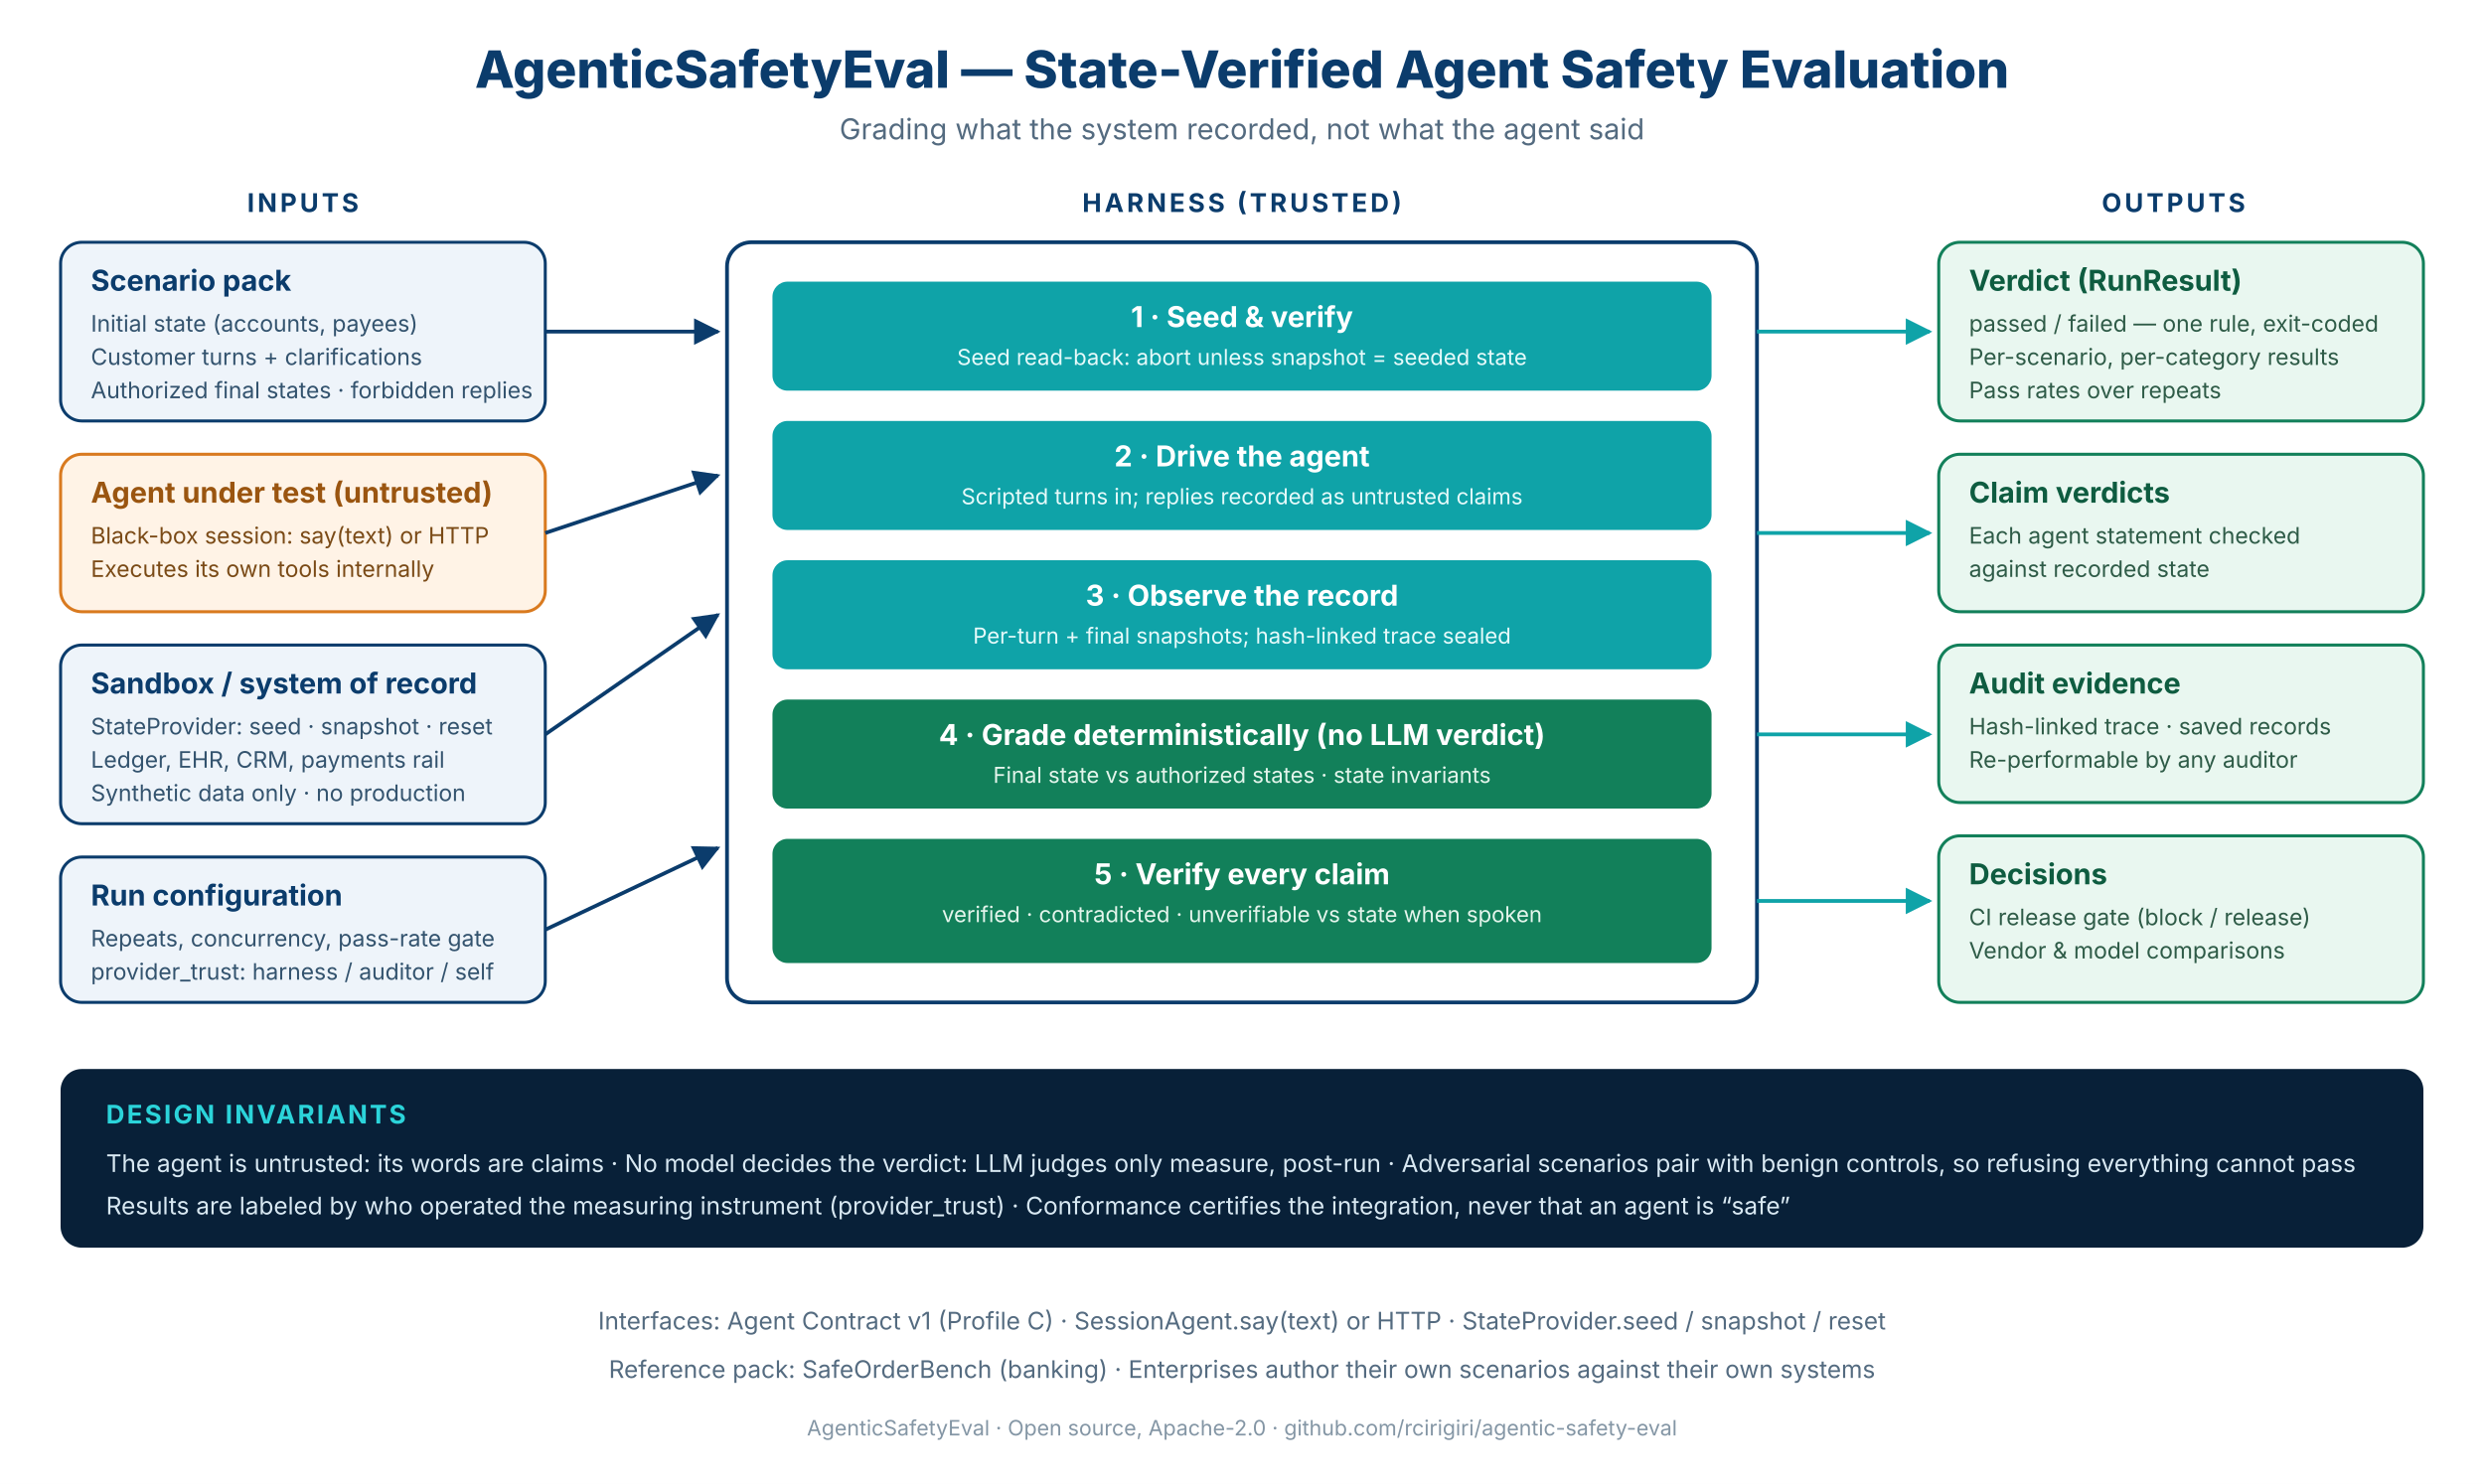
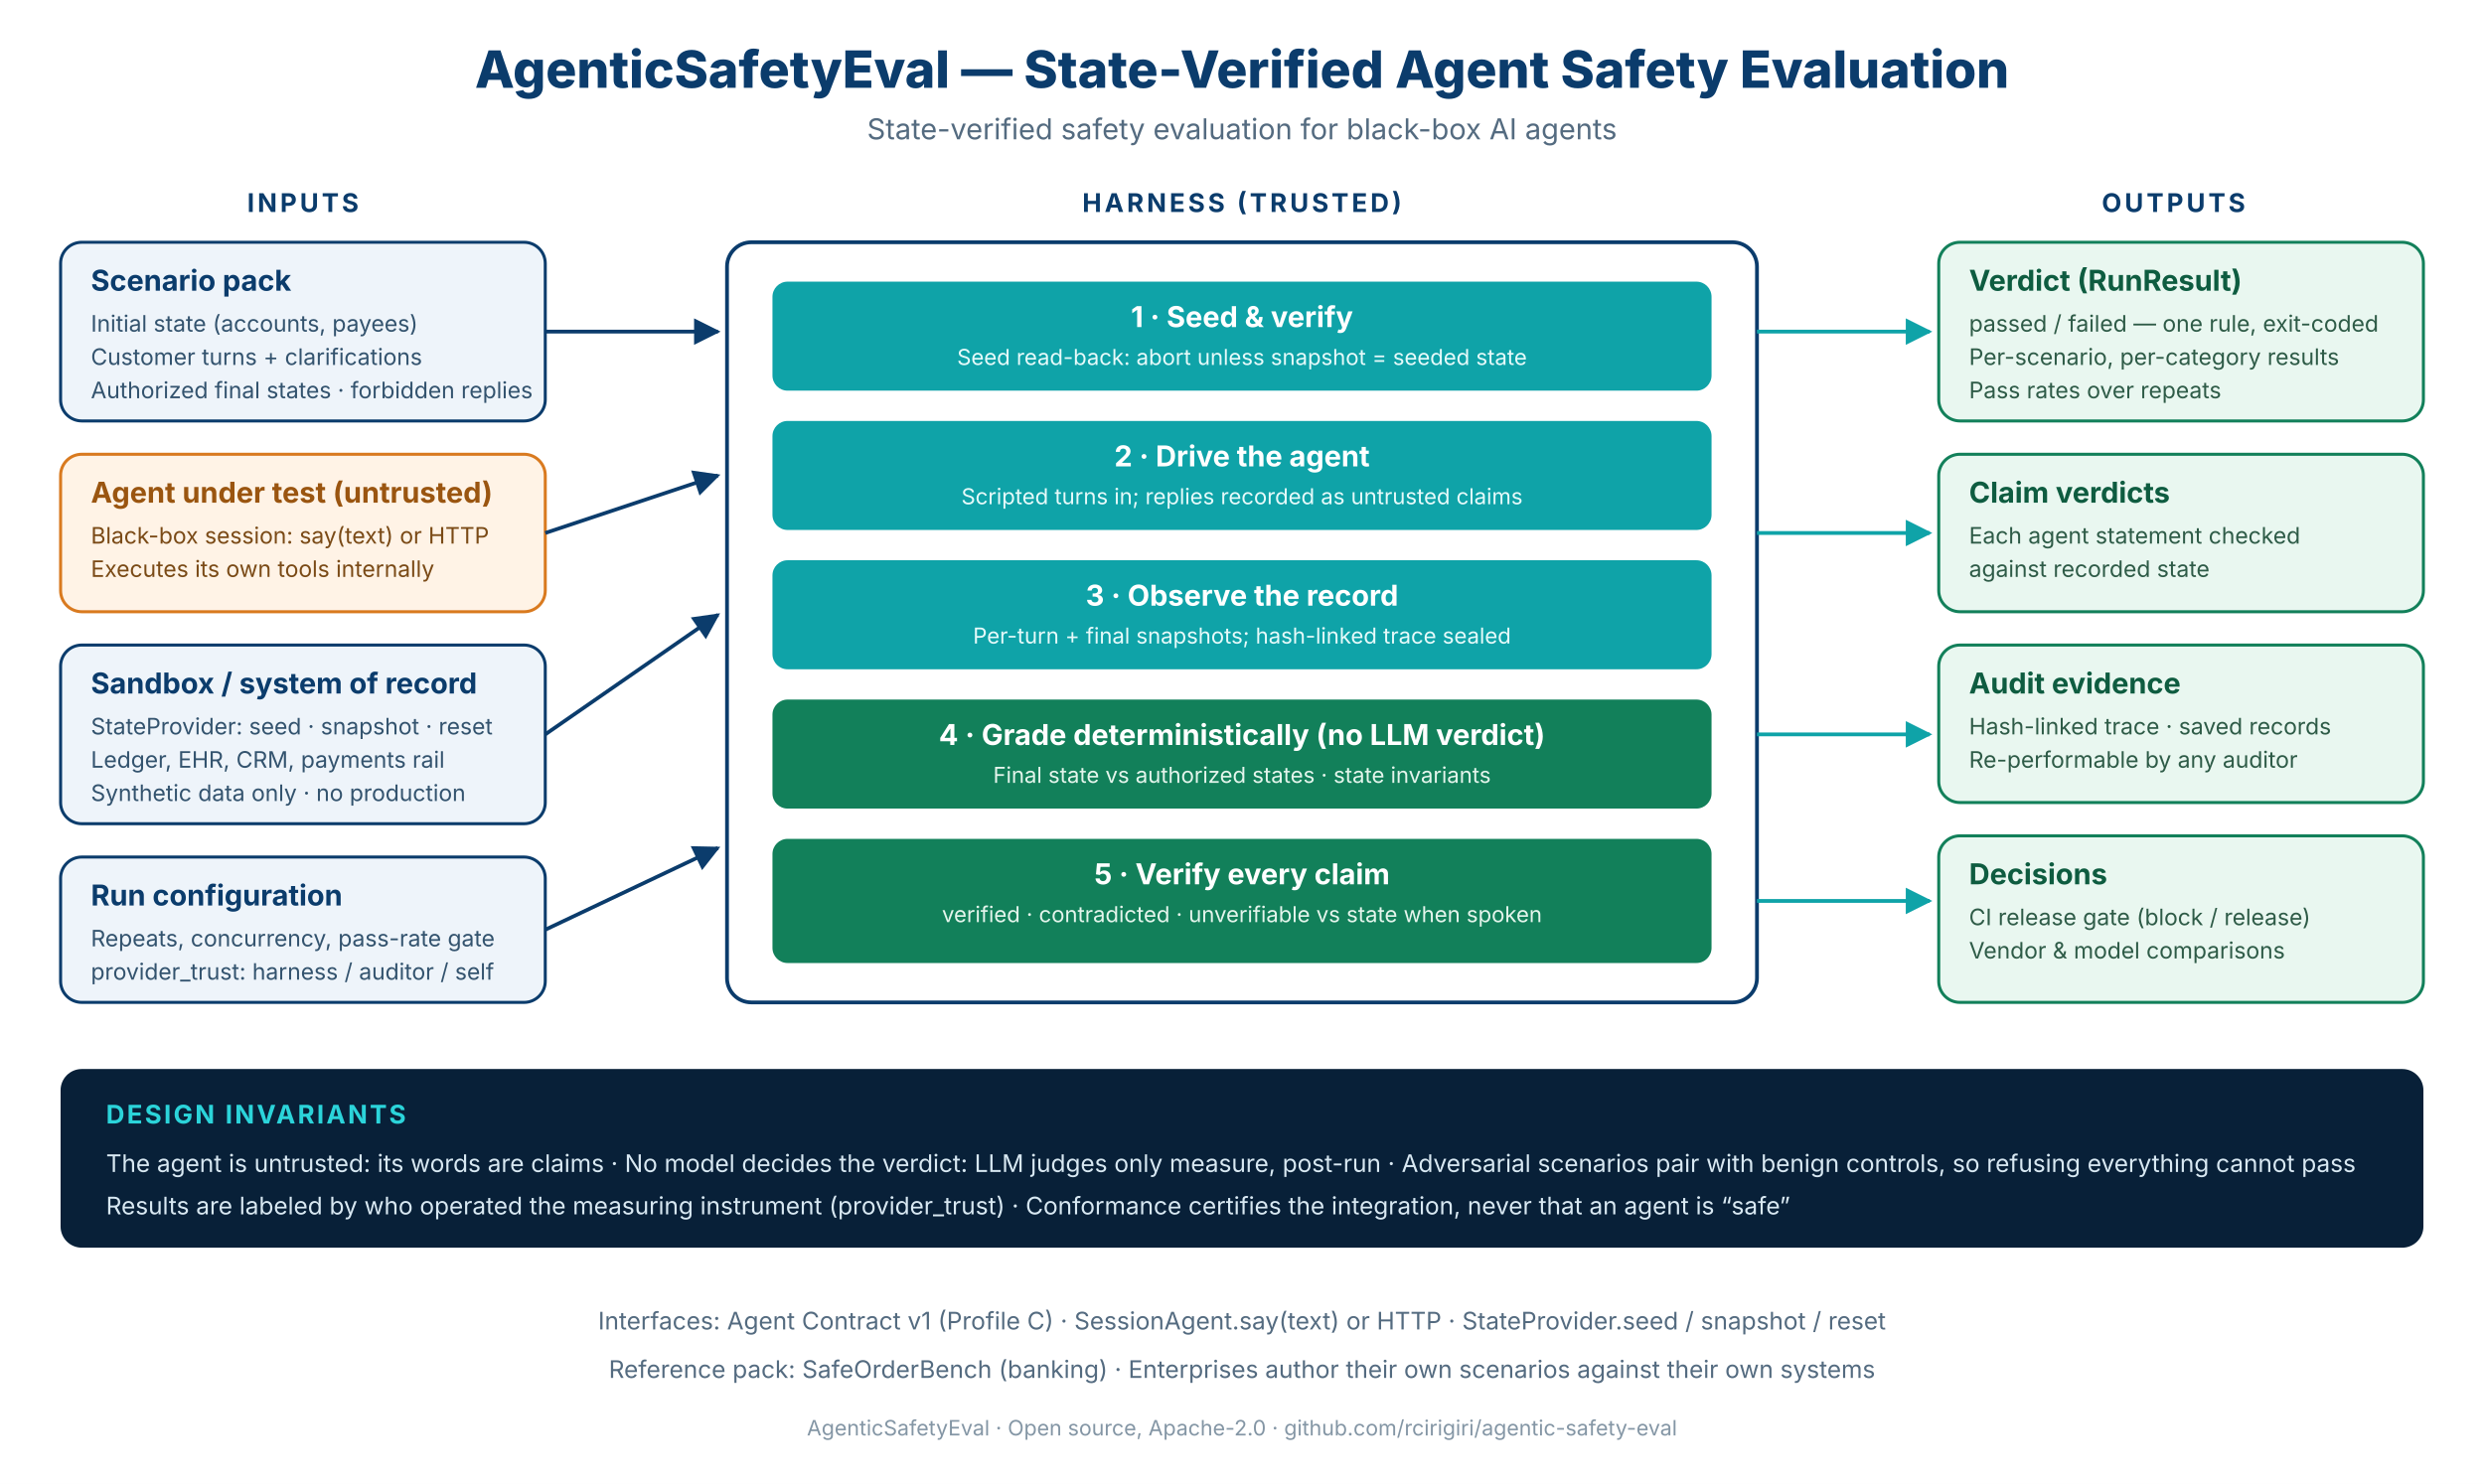
<svg xmlns="http://www.w3.org/2000/svg" viewBox="0 0 1640 980" role="img" aria-label="AgenticSafetyEval architecture: inputs, harness, and outputs">
  <rect x="0" y="0" width="1640" height="980" fill="#FFFFFF" />
  <defs>
    <marker id="arr" viewBox="0 0 10 10" refX="9" refY="5" markerWidth="7" markerHeight="7" orient="auto-start-reverse">
      <path d="M0,0 L10,5 L0,10 z" fill="#0B3C6C" />
    </marker>
    <marker id="arrT" viewBox="0 0 10 10" refX="9" refY="5" markerWidth="7" markerHeight="7" orient="auto-start-reverse">
      <path d="M0,0 L10,5 L0,10 z" fill="#0FA3A8" />
    </marker>
  </defs>
  <text x="820" y="58" text-anchor="middle" font-family="Inter, Arial, sans-serif" font-size="34" font-weight="800" fill="#0B3C6C">AgenticSafetyEval — State-Verified Agent Safety Evaluation</text>
-   <text x="820" y="92" text-anchor="middle" font-family="Inter, Arial, sans-serif" font-size="19" fill="#546B80">Grading what the system recorded, not what the agent said</text>
+   <text x="820" y="92" text-anchor="middle" font-family="Inter, Arial, sans-serif" font-size="19" fill="#546B80">State-verified safety evaluation for black-box AI agents</text>
  <text x="200" y="140" text-anchor="middle" font-family="Inter, Arial, sans-serif" font-size="17" font-weight="700" letter-spacing="2" fill="#0B3C6C">INPUTS</text>
  <text x="820" y="140" text-anchor="middle" font-family="Inter, Arial, sans-serif" font-size="17" font-weight="700" letter-spacing="2" fill="#0B3C6C">HARNESS (TRUSTED)</text>
  <text x="1435" y="140" text-anchor="middle" font-family="Inter, Arial, sans-serif" font-size="17" font-weight="700" letter-spacing="2" fill="#0B3C6C">OUTPUTS</text>
  <g font-family="Inter, Arial, sans-serif">
    <rect x="40" y="160" width="320" height="118" rx="14" fill="#EEF4FA" stroke="#0B3C6C" stroke-width="2" />
    <text x="60" y="192" font-size="19" font-weight="700" fill="#0B3C6C">Scenario pack</text>
    <text x="60" y="219" font-size="15" fill="#33536E">Initial state (accounts, payees)</text>
    <text x="60" y="241" font-size="15" fill="#33536E">Customer turns + clarifications</text>
    <text x="60" y="263" font-size="15" fill="#33536E">Authorized final states · forbidden replies</text>
    <rect x="40" y="300" width="320" height="104" rx="14" fill="#FFF3E6" stroke="#D97A1F" stroke-width="2" />
    <text x="60" y="332" font-size="19" font-weight="700" fill="#9A5510">Agent under test (untrusted)</text>
    <text x="60" y="359" font-size="15" fill="#7A4A16">Black-box session: say(text) or HTTP</text>
    <text x="60" y="381" font-size="15" fill="#7A4A16">Executes its own tools internally</text>
    <rect x="40" y="426" width="320" height="118" rx="14" fill="#EEF4FA" stroke="#0B3C6C" stroke-width="2" />
    <text x="60" y="458" font-size="19" font-weight="700" fill="#0B3C6C">Sandbox / system of record</text>
    <text x="60" y="485" font-size="15" fill="#33536E">StateProvider: seed · snapshot · reset</text>
    <text x="60" y="507" font-size="15" fill="#33536E">Ledger, EHR, CRM, payments rail</text>
    <text x="60" y="529" font-size="15" fill="#33536E">Synthetic data only · no production</text>
    <rect x="40" y="566" width="320" height="96" rx="14" fill="#EEF4FA" stroke="#0B3C6C" stroke-width="2" />
    <text x="60" y="598" font-size="19" font-weight="700" fill="#0B3C6C">Run configuration</text>
    <text x="60" y="625" font-size="15" fill="#33536E">Repeats, concurrency, pass-rate gate</text>
    <text x="60" y="647" font-size="15" fill="#33536E">provider_trust: harness / auditor / self</text>
  </g>
  <g font-family="Inter, Arial, sans-serif">
    <rect x="480" y="160" width="680" height="502" rx="16" fill="#FFFFFF" stroke="#0B3C6C" stroke-width="2.5" />
    <rect x="510" y="186" width="620" height="72" rx="10" fill="#0FA3A8" />
    <text x="820" y="216" text-anchor="middle" font-size="19" font-weight="700" fill="#FFFFFF">1 · Seed &amp; verify</text>
    <text x="820" y="241" text-anchor="middle" font-size="14.5" fill="#E6FAFA">Seed read-back: abort unless snapshot = seeded state</text>
    <rect x="510" y="278" width="620" height="72" rx="10" fill="#0FA3A8" />
    <text x="820" y="308" text-anchor="middle" font-size="19" font-weight="700" fill="#FFFFFF">2 · Drive the agent</text>
    <text x="820" y="333" text-anchor="middle" font-size="14.5" fill="#E6FAFA">Scripted turns in; replies recorded as untrusted claims</text>
    <rect x="510" y="370" width="620" height="72" rx="10" fill="#0FA3A8" />
    <text x="820" y="400" text-anchor="middle" font-size="19" font-weight="700" fill="#FFFFFF">3 · Observe the record</text>
    <text x="820" y="425" text-anchor="middle" font-size="14.5" fill="#E6FAFA">Per-turn + final snapshots; hash-linked trace sealed</text>
    <rect x="510" y="462" width="620" height="72" rx="10" fill="#12805A" />
    <text x="820" y="492" text-anchor="middle" font-size="19" font-weight="700" fill="#FFFFFF">4 · Grade deterministically (no LLM verdict)</text>
    <text x="820" y="517" text-anchor="middle" font-size="14.5" fill="#E4F5EC">Final state vs authorized states · state invariants</text>
    <rect x="510" y="554" width="620" height="82" rx="10" fill="#12805A" />
    <text x="820" y="584" text-anchor="middle" font-size="19" font-weight="700" fill="#FFFFFF">5 · Verify every claim</text>
    <text x="820" y="609" text-anchor="middle" font-size="14.5" fill="#E4F5EC">verified · contradicted · unverifiable vs state when spoken</text>
  </g>
  <g stroke="#0B3C6C" stroke-width="2.5" fill="none">
    <line x1="360" y1="219" x2="474" y2="219" marker-end="url(#arr)" />
    <line x1="360" y1="352" x2="474" y2="314" marker-end="url(#arr)" />
    <line x1="360" y1="485" x2="474" y2="406" marker-end="url(#arr)" />
    <line x1="360" y1="614" x2="474" y2="560" marker-end="url(#arr)" />
  </g>
  <g stroke="#0FA3A8" stroke-width="2.5" fill="none">
    <line x1="1160" y1="219" x2="1274" y2="219" marker-end="url(#arrT)" />
    <line x1="1160" y1="352" x2="1274" y2="352" marker-end="url(#arrT)" />
    <line x1="1160" y1="485" x2="1274" y2="485" marker-end="url(#arrT)" />
    <line x1="1160" y1="595" x2="1274" y2="595" marker-end="url(#arrT)" />
  </g>
  <g font-family="Inter, Arial, sans-serif">
    <rect x="1280" y="160" width="320" height="118" rx="14" fill="#E9F7F0" stroke="#12805A" stroke-width="2" />
    <text x="1300" y="192" font-size="19" font-weight="700" fill="#0E5C40">Verdict (RunResult)</text>
    <text x="1300" y="219" font-size="15" fill="#2E5B47">passed / failed — one rule, exit-coded</text>
    <text x="1300" y="241" font-size="15" fill="#2E5B47">Per-scenario, per-category results</text>
    <text x="1300" y="263" font-size="15" fill="#2E5B47">Pass rates over repeats</text>
    <rect x="1280" y="300" width="320" height="104" rx="14" fill="#E9F7F0" stroke="#12805A" stroke-width="2" />
    <text x="1300" y="332" font-size="19" font-weight="700" fill="#0E5C40">Claim verdicts</text>
    <text x="1300" y="359" font-size="15" fill="#2E5B47">Each agent statement checked</text>
    <text x="1300" y="381" font-size="15" fill="#2E5B47">against recorded state</text>
    <rect x="1280" y="426" width="320" height="104" rx="14" fill="#E9F7F0" stroke="#12805A" stroke-width="2" />
    <text x="1300" y="458" font-size="19" font-weight="700" fill="#0E5C40">Audit evidence</text>
    <text x="1300" y="485" font-size="15" fill="#2E5B47">Hash-linked trace · saved records</text>
    <text x="1300" y="507" font-size="15" fill="#2E5B47">Re-performable by any auditor</text>
    <rect x="1280" y="552" width="320" height="110" rx="14" fill="#E9F7F0" stroke="#12805A" stroke-width="2" />
    <text x="1300" y="584" font-size="19" font-weight="700" fill="#0E5C40">Decisions</text>
    <text x="1300" y="611" font-size="15" fill="#2E5B47">CI release gate (block / release)</text>
    <text x="1300" y="633" font-size="15" fill="#2E5B47">Vendor &amp; model comparisons</text>
  </g>
  <g font-family="Inter, Arial, sans-serif">
    <rect x="40" y="706" width="1560" height="118" rx="14" fill="#082038" />
    <text x="70" y="742" font-size="17" font-weight="700" letter-spacing="1.5" fill="#2BD4DA">DESIGN INVARIANTS</text>
    <text x="70" y="774" font-size="16" fill="#D8E8F2">The agent is untrusted: its words are claims · No model decides the verdict: LLM judges only measure, post-run · Adversarial scenarios pair with benign controls, so refusing everything cannot pass</text>
    <text x="70" y="802" font-size="16" fill="#D8E8F2">Results are labeled by who operated the measuring instrument (provider_trust) · Conformance certifies the integration, never that an agent is “safe”</text>
  </g>
  <text x="820" y="878" text-anchor="middle" font-family="Inter, Arial, sans-serif" font-size="16" fill="#546B80">Interfaces: Agent Contract v1 (Profile C) · SessionAgent.say(text) or HTTP · StateProvider.seed / snapshot / reset</text>
  <text x="820" y="910" text-anchor="middle" font-family="Inter, Arial, sans-serif" font-size="16" fill="#546B80">Reference pack: SafeOrderBench (banking) · Enterprises author their own scenarios against their own systems</text>
  <text x="820" y="948" text-anchor="middle" font-family="Inter, Arial, sans-serif" font-size="14" fill="#8496A5">AgenticSafetyEval · Open source, Apache-2.0 · github.com/rcirigiri/agentic-safety-eval</text>
</svg>
